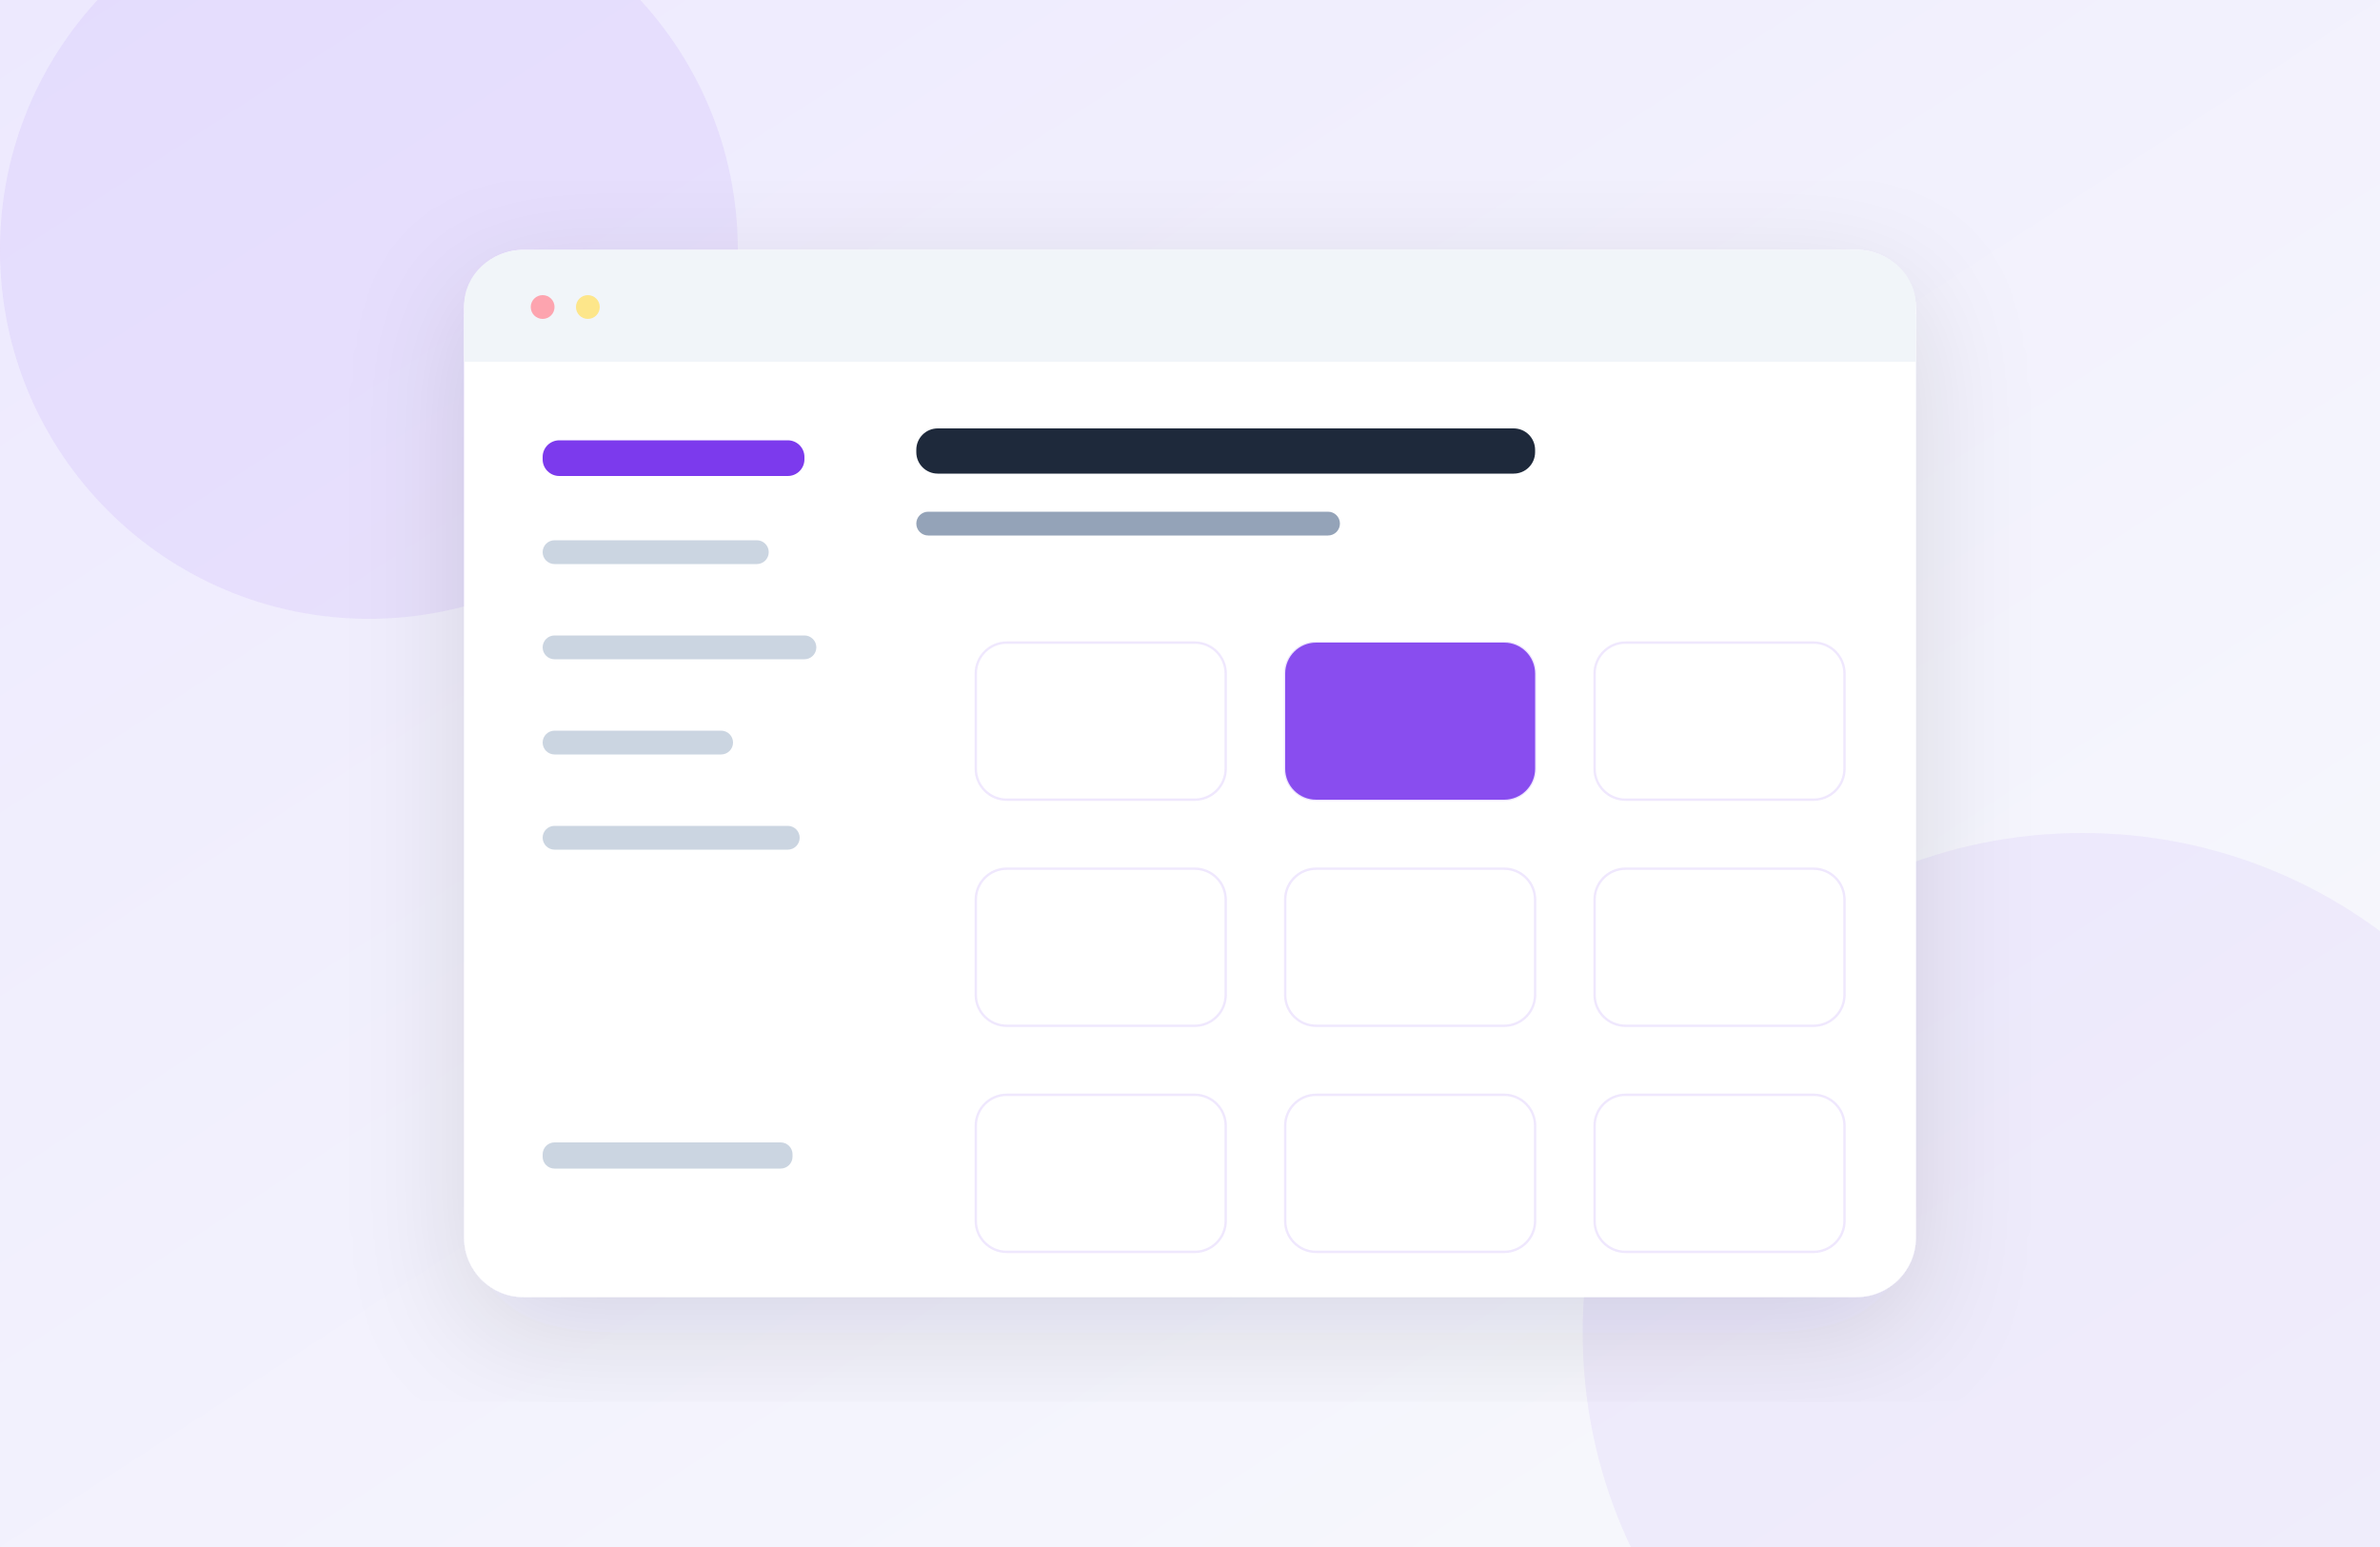
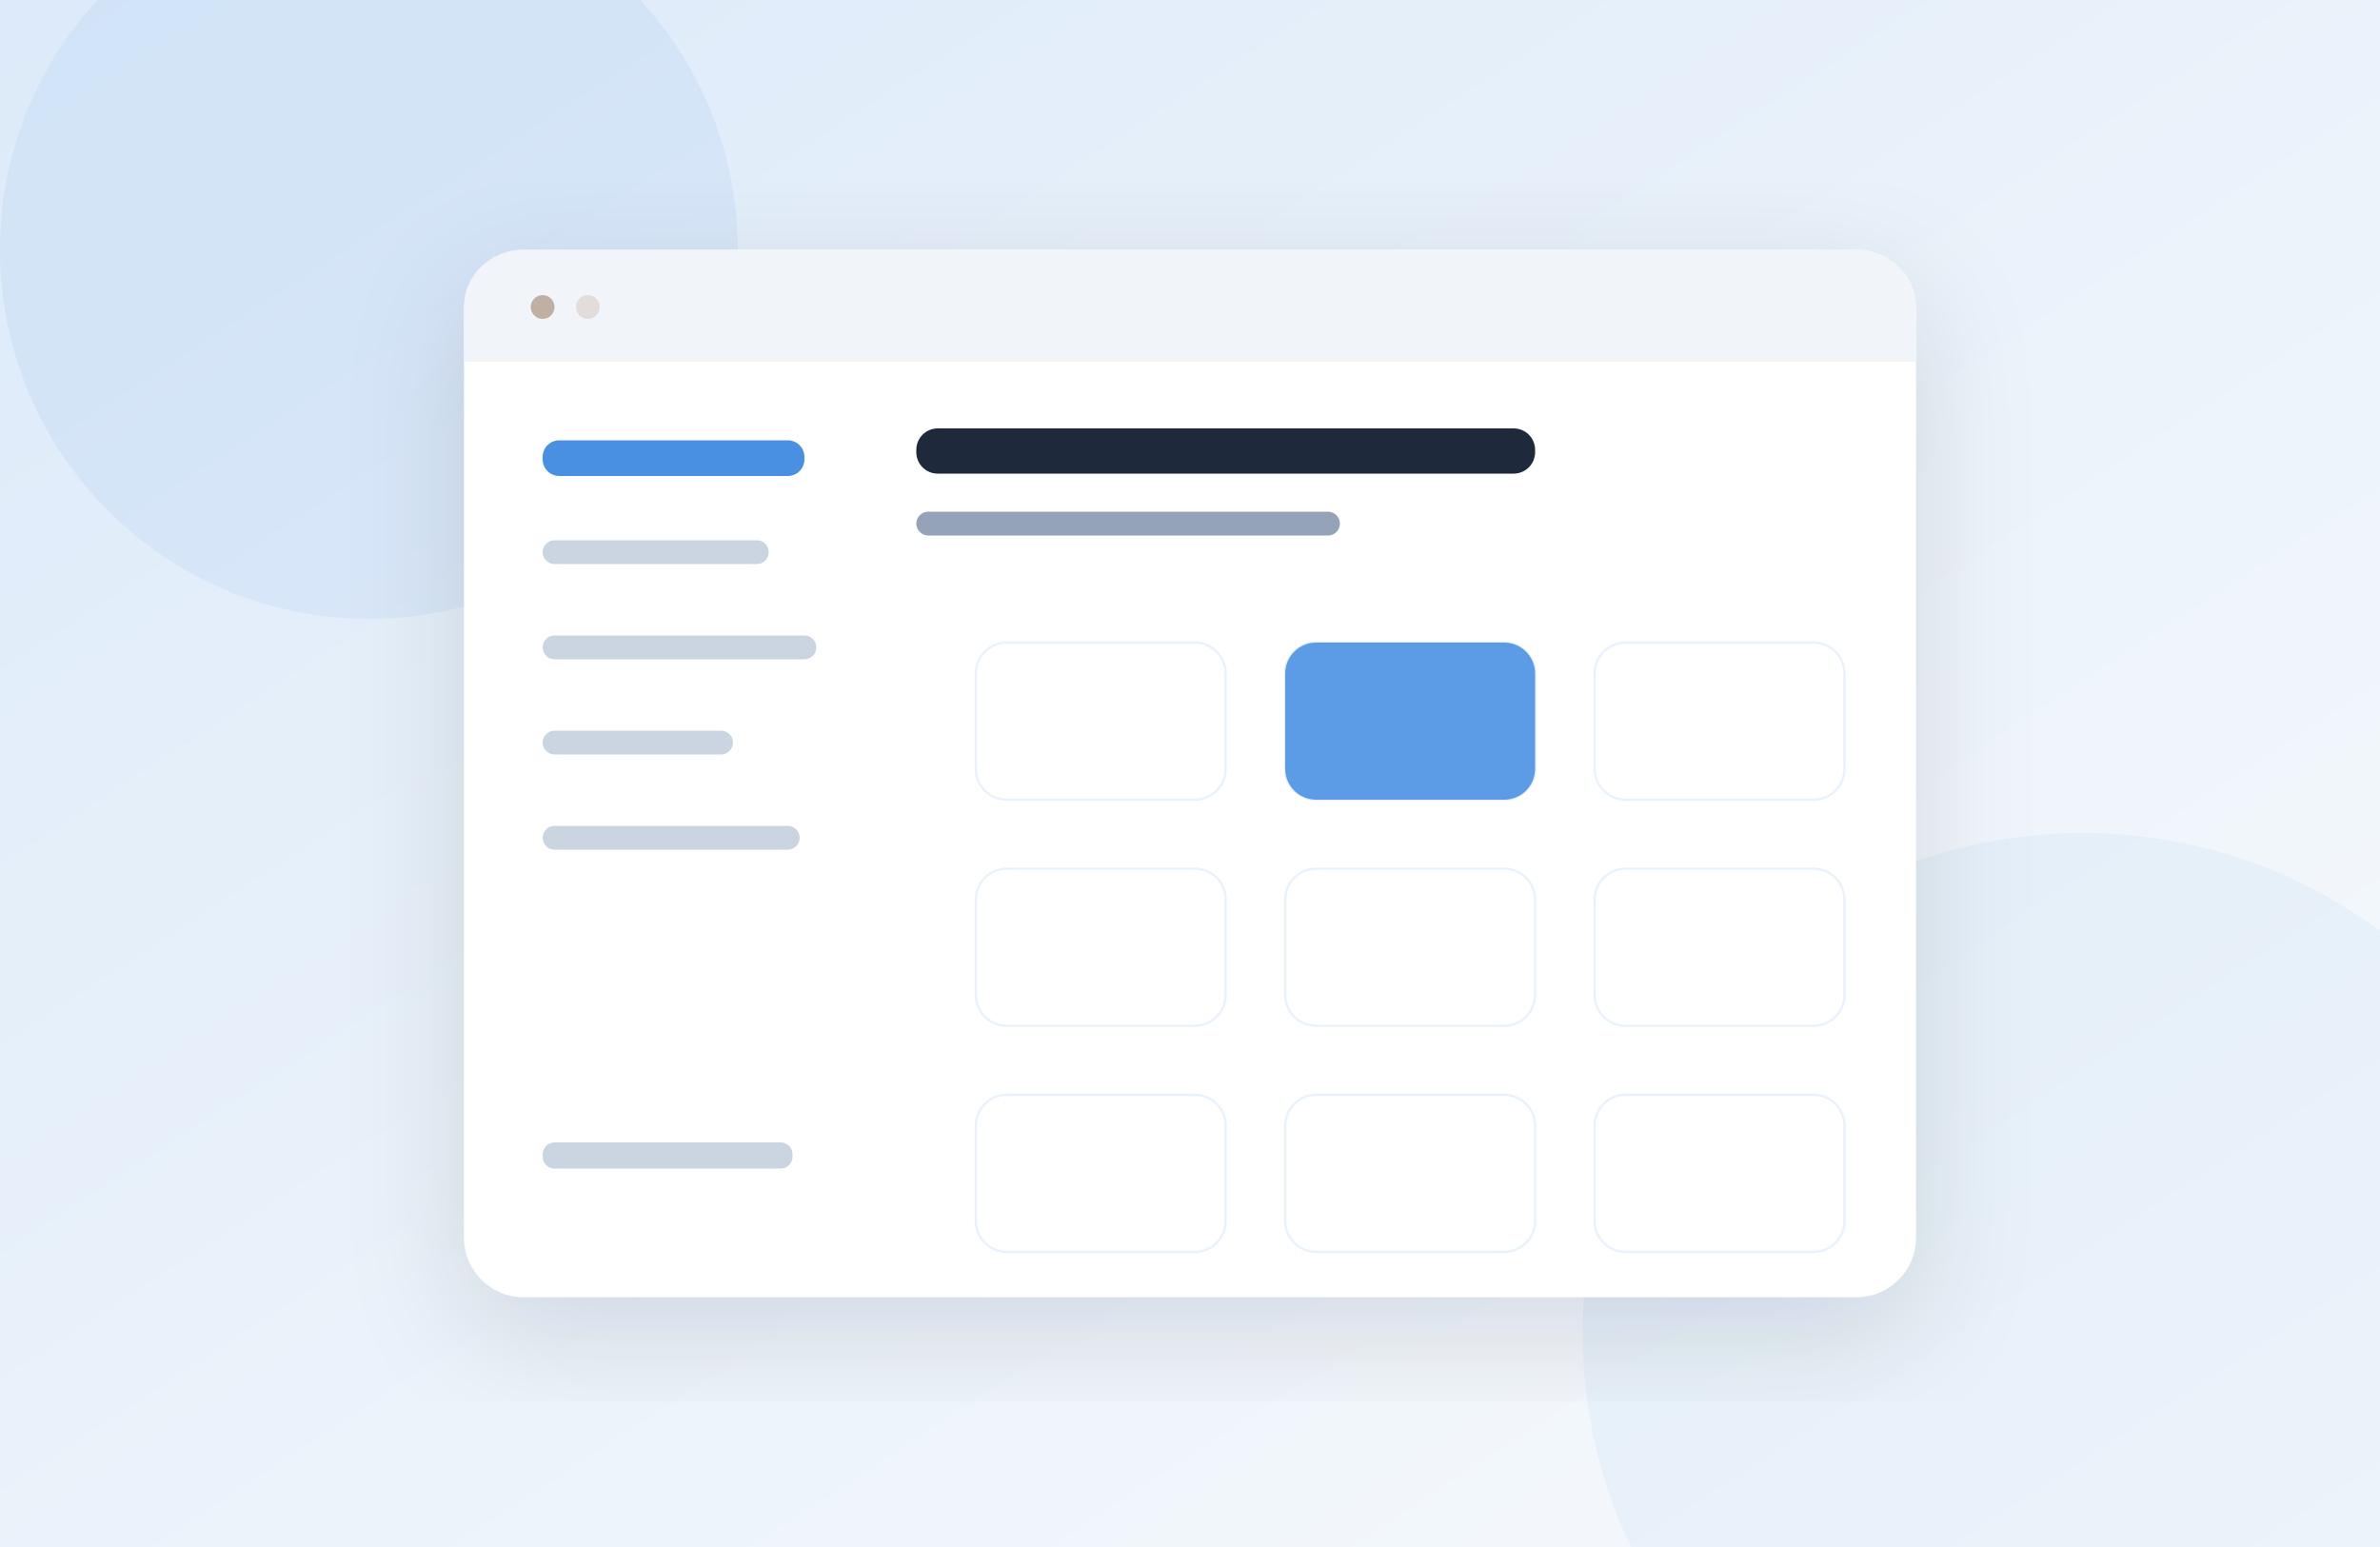
<svg xmlns="http://www.w3.org/2000/svg" viewBox="0 0 1000 650">
  <defs>
    <linearGradient id="g" x2="1" y2="1">
-       <stop stop-color="#ede9fe" />
+       <stop stop-color="#dceaf9" />
      <stop offset="1" stop-color="#f8fafc" />
    </linearGradient>
    <filter id="s">
      <feDropShadow dx="0" dy="15" stdDeviation="25" flood-color="#0f172a" flood-opacity=".12" />
    </filter>
  </defs>
  <rect width="1000" height="650" fill="url(#g)" />
-   <circle cx="155" cy="105" r="155" fill="#7c3aed" opacity=".08" />
-   <circle cx="875" cy="560" r="210" fill="#7c3aed" opacity=".07" />
+   <circle cx="155" cy="105" r="155" fill="#4a90e2" opacity=".08" />
+   <circle cx="875" cy="560" r="210" fill="#4a90e2" opacity=".07" />
  <rect x="195" y="105" width="610" height="440" rx="25" fill="white" filter="url(#s)" />
  <rect x="195" y="105" width="610" height="47" rx="25" fill="#f1f5f9" />
  <rect x="195" y="132" width="610" height="20" fill="#f1f5f9" />
-   <circle cx="228" cy="129" r="5" fill="#fda4af" />
-   <circle cx="247" cy="129" r="5" fill="#fde68a" />
-   <rect x="228" y="185" width="110" height="15" rx="7" fill="#7c3aed" />
+   <circle cx="228" cy="129" r="5" fill="#c0b0a3" />
+   <circle cx="247" cy="129" r="5" fill="#e2dddb" />
+   <rect x="228" y="185" width="110" height="15" rx="7" fill="#4a90e2" />
  <rect x="228" y="227" width="95" height="10" rx="5" fill="#cbd5e1" />
  <rect x="228" y="267" width="115" height="10" rx="5" fill="#cbd5e1" />
  <rect x="228" y="307" width="80" height="10" rx="5" fill="#cbd5e1" />
  <rect x="228" y="347" width="108" height="10" rx="5" fill="#cbd5e1" />
  <rect x="228" y="480" width="105" height="11" rx="5" fill="#cbd5e1" />
  <rect x="385" y="180" width="260" height="19" rx="9" fill="#1e293b" />
  <rect x="385" y="215" width="178" height="10" rx="5" fill="#94a3b8" />
-   <rect x="410" y="270" width="105" height="66" rx="13" fill="#fff" opacity="0.75" stroke="#7c3aed" stroke-opacity=".16" />
-   <rect x="540" y="270" width="105" height="66" rx="13" fill="#7c3aed" opacity="0.9" stroke="#7c3aed" stroke-opacity=".16" />
-   <rect x="670" y="270" width="105" height="66" rx="13" fill="#fff" opacity="0.75" stroke="#7c3aed" stroke-opacity=".16" />
-   <rect x="410" y="365" width="105" height="66" rx="13" fill="#fff" opacity="0.75" stroke="#7c3aed" stroke-opacity=".16" />
-   <rect x="540" y="365" width="105" height="66" rx="13" fill="#fff" opacity="0.75" stroke="#7c3aed" stroke-opacity=".16" />
-   <rect x="670" y="365" width="105" height="66" rx="13" fill="#fff" opacity="0.75" stroke="#7c3aed" stroke-opacity=".16" />
-   <rect x="410" y="460" width="105" height="66" rx="13" fill="#fff" opacity="0.75" stroke="#7c3aed" stroke-opacity=".16" />
-   <rect x="540" y="460" width="105" height="66" rx="13" fill="#fff" opacity="0.75" stroke="#7c3aed" stroke-opacity=".16" />
-   <rect x="670" y="460" width="105" height="66" rx="13" fill="#fff" opacity="0.75" stroke="#7c3aed" stroke-opacity=".16" />
+   <rect x="410" y="270" width="105" height="66" rx="13" fill="#fff" opacity="0.75" stroke="#4a90e2" stroke-opacity=".16" />
+   <rect x="540" y="270" width="105" height="66" rx="13" fill="#4a90e2" opacity="0.9" stroke="#4a90e2" stroke-opacity=".16" />
+   <rect x="670" y="270" width="105" height="66" rx="13" fill="#fff" opacity="0.75" stroke="#4a90e2" stroke-opacity=".16" />
+   <rect x="410" y="365" width="105" height="66" rx="13" fill="#fff" opacity="0.75" stroke="#4a90e2" stroke-opacity=".16" />
+   <rect x="540" y="365" width="105" height="66" rx="13" fill="#fff" opacity="0.75" stroke="#4a90e2" stroke-opacity=".16" />
+   <rect x="670" y="365" width="105" height="66" rx="13" fill="#fff" opacity="0.75" stroke="#4a90e2" stroke-opacity=".16" />
+   <rect x="410" y="460" width="105" height="66" rx="13" fill="#fff" opacity="0.75" stroke="#4a90e2" stroke-opacity=".16" />
+   <rect x="540" y="460" width="105" height="66" rx="13" fill="#fff" opacity="0.75" stroke="#4a90e2" stroke-opacity=".16" />
+   <rect x="670" y="460" width="105" height="66" rx="13" fill="#fff" opacity="0.75" stroke="#4a90e2" stroke-opacity=".16" />
</svg>
